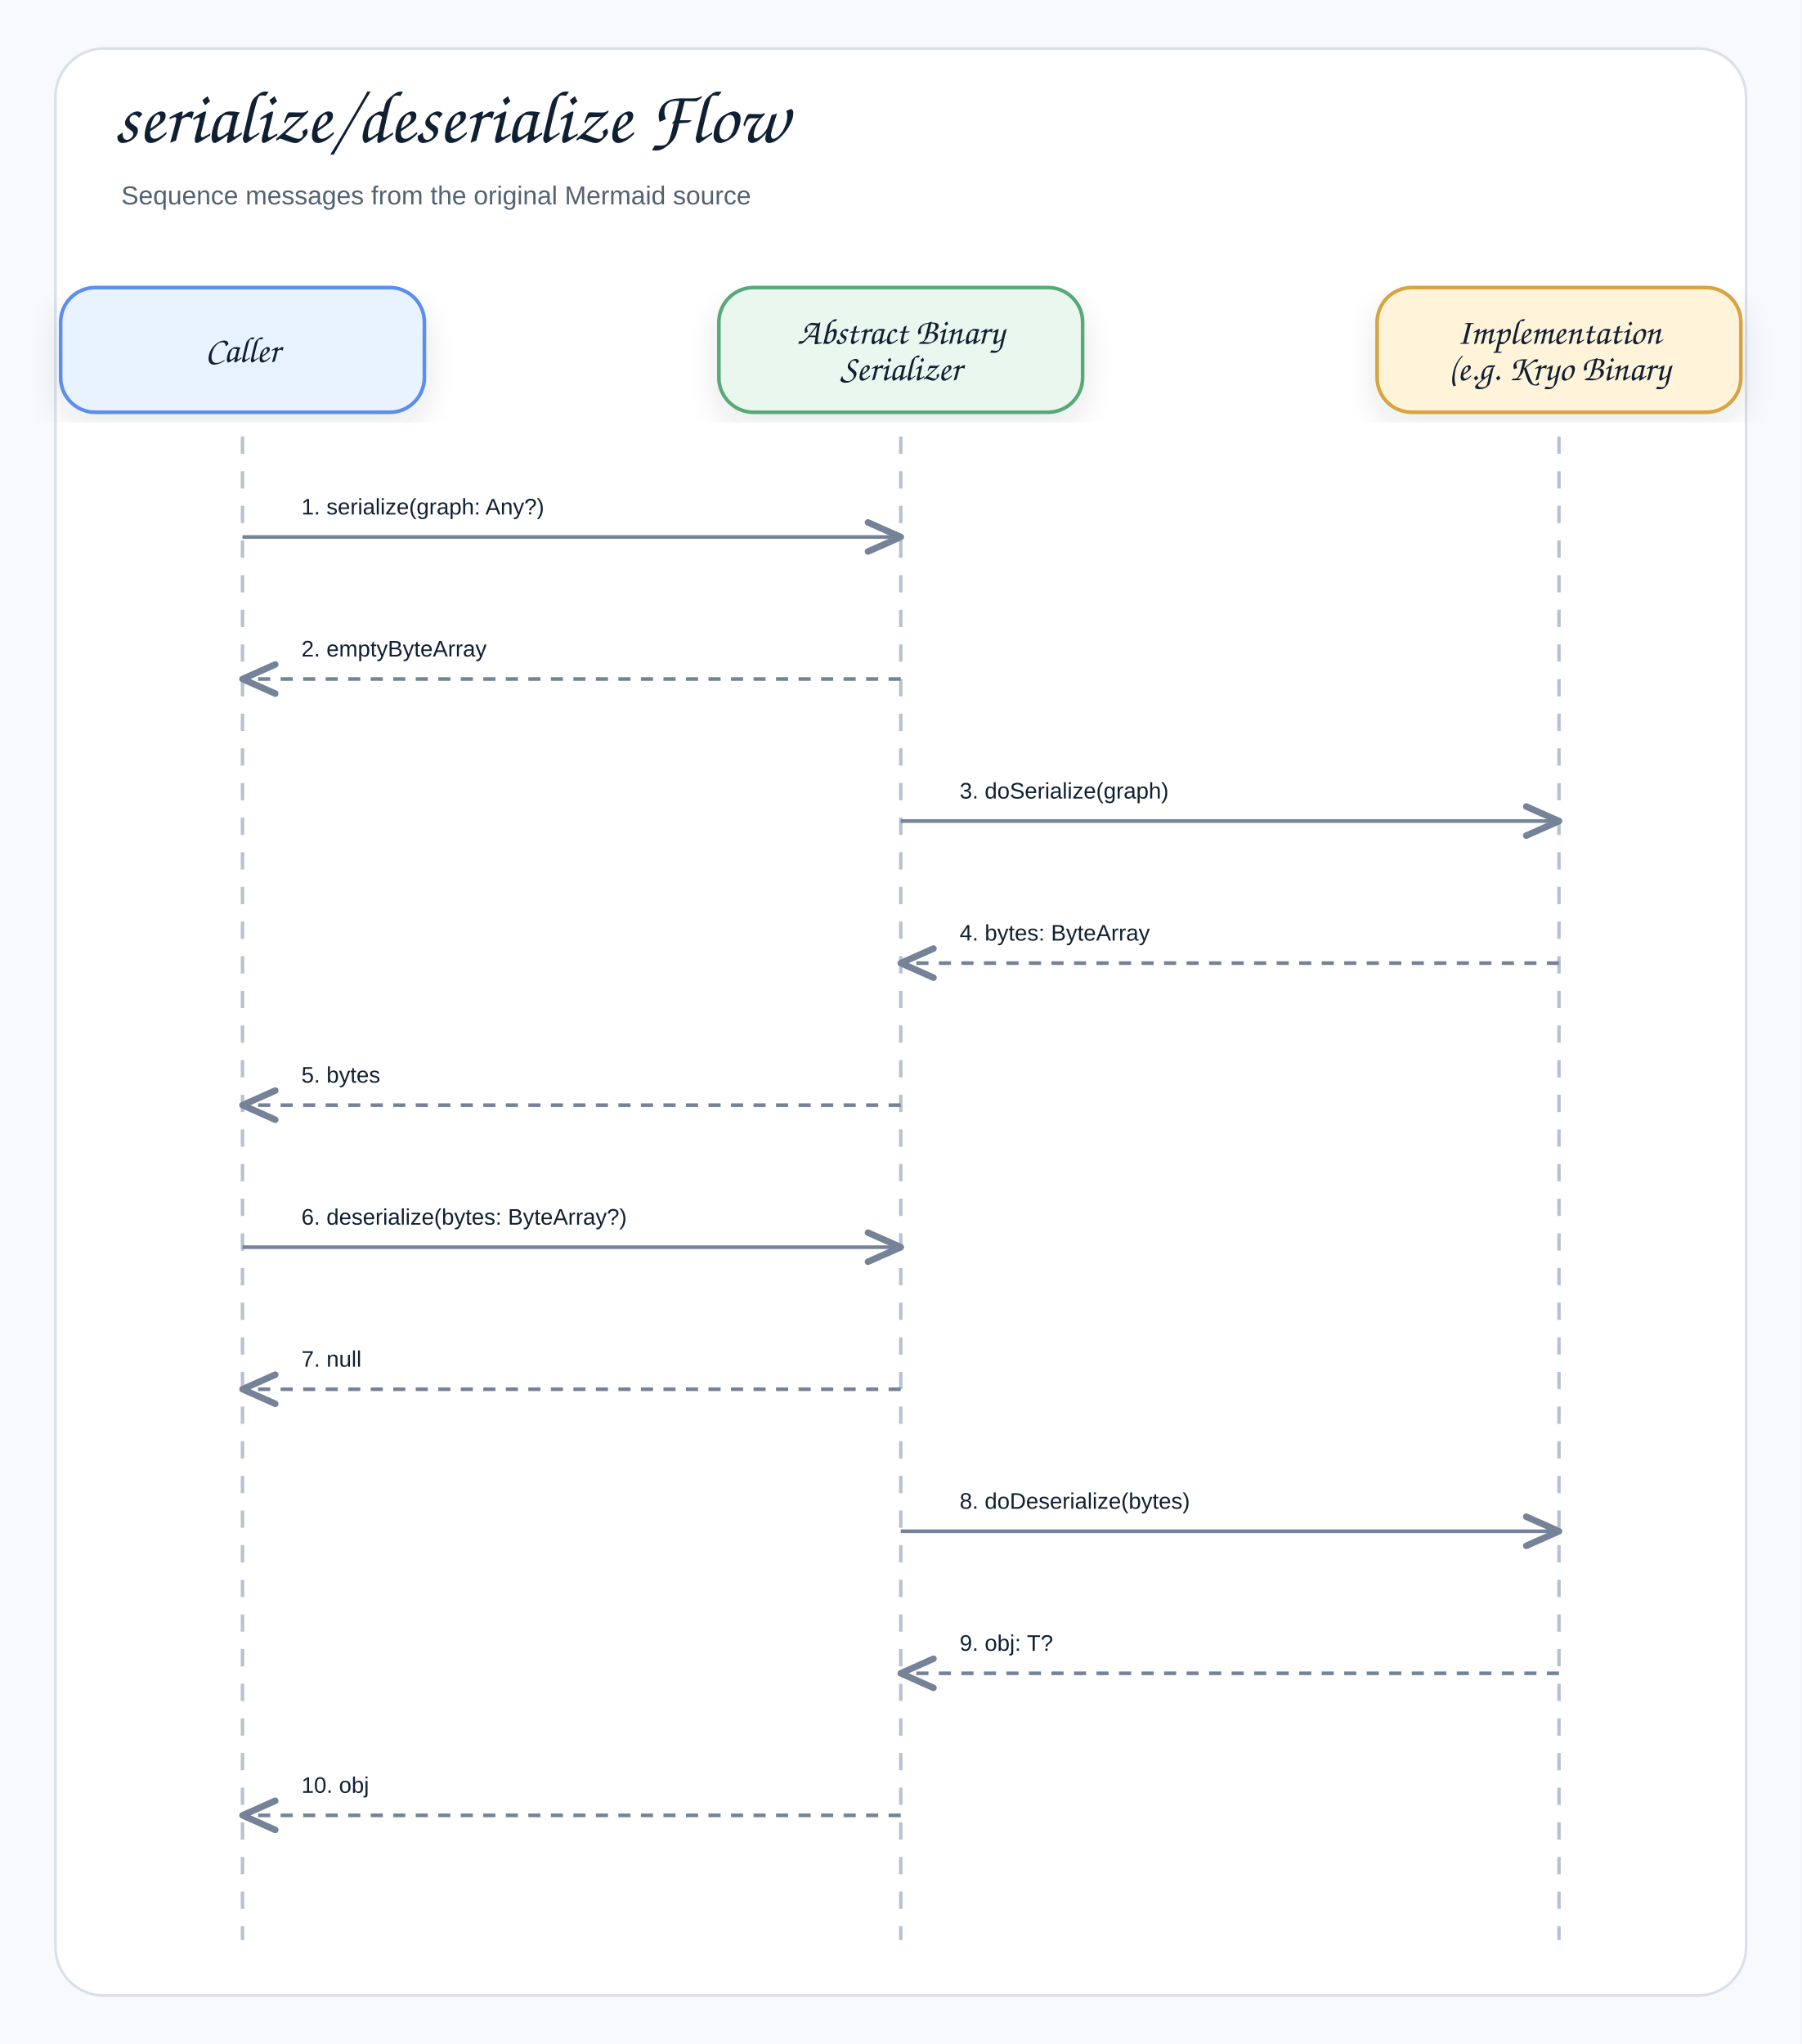
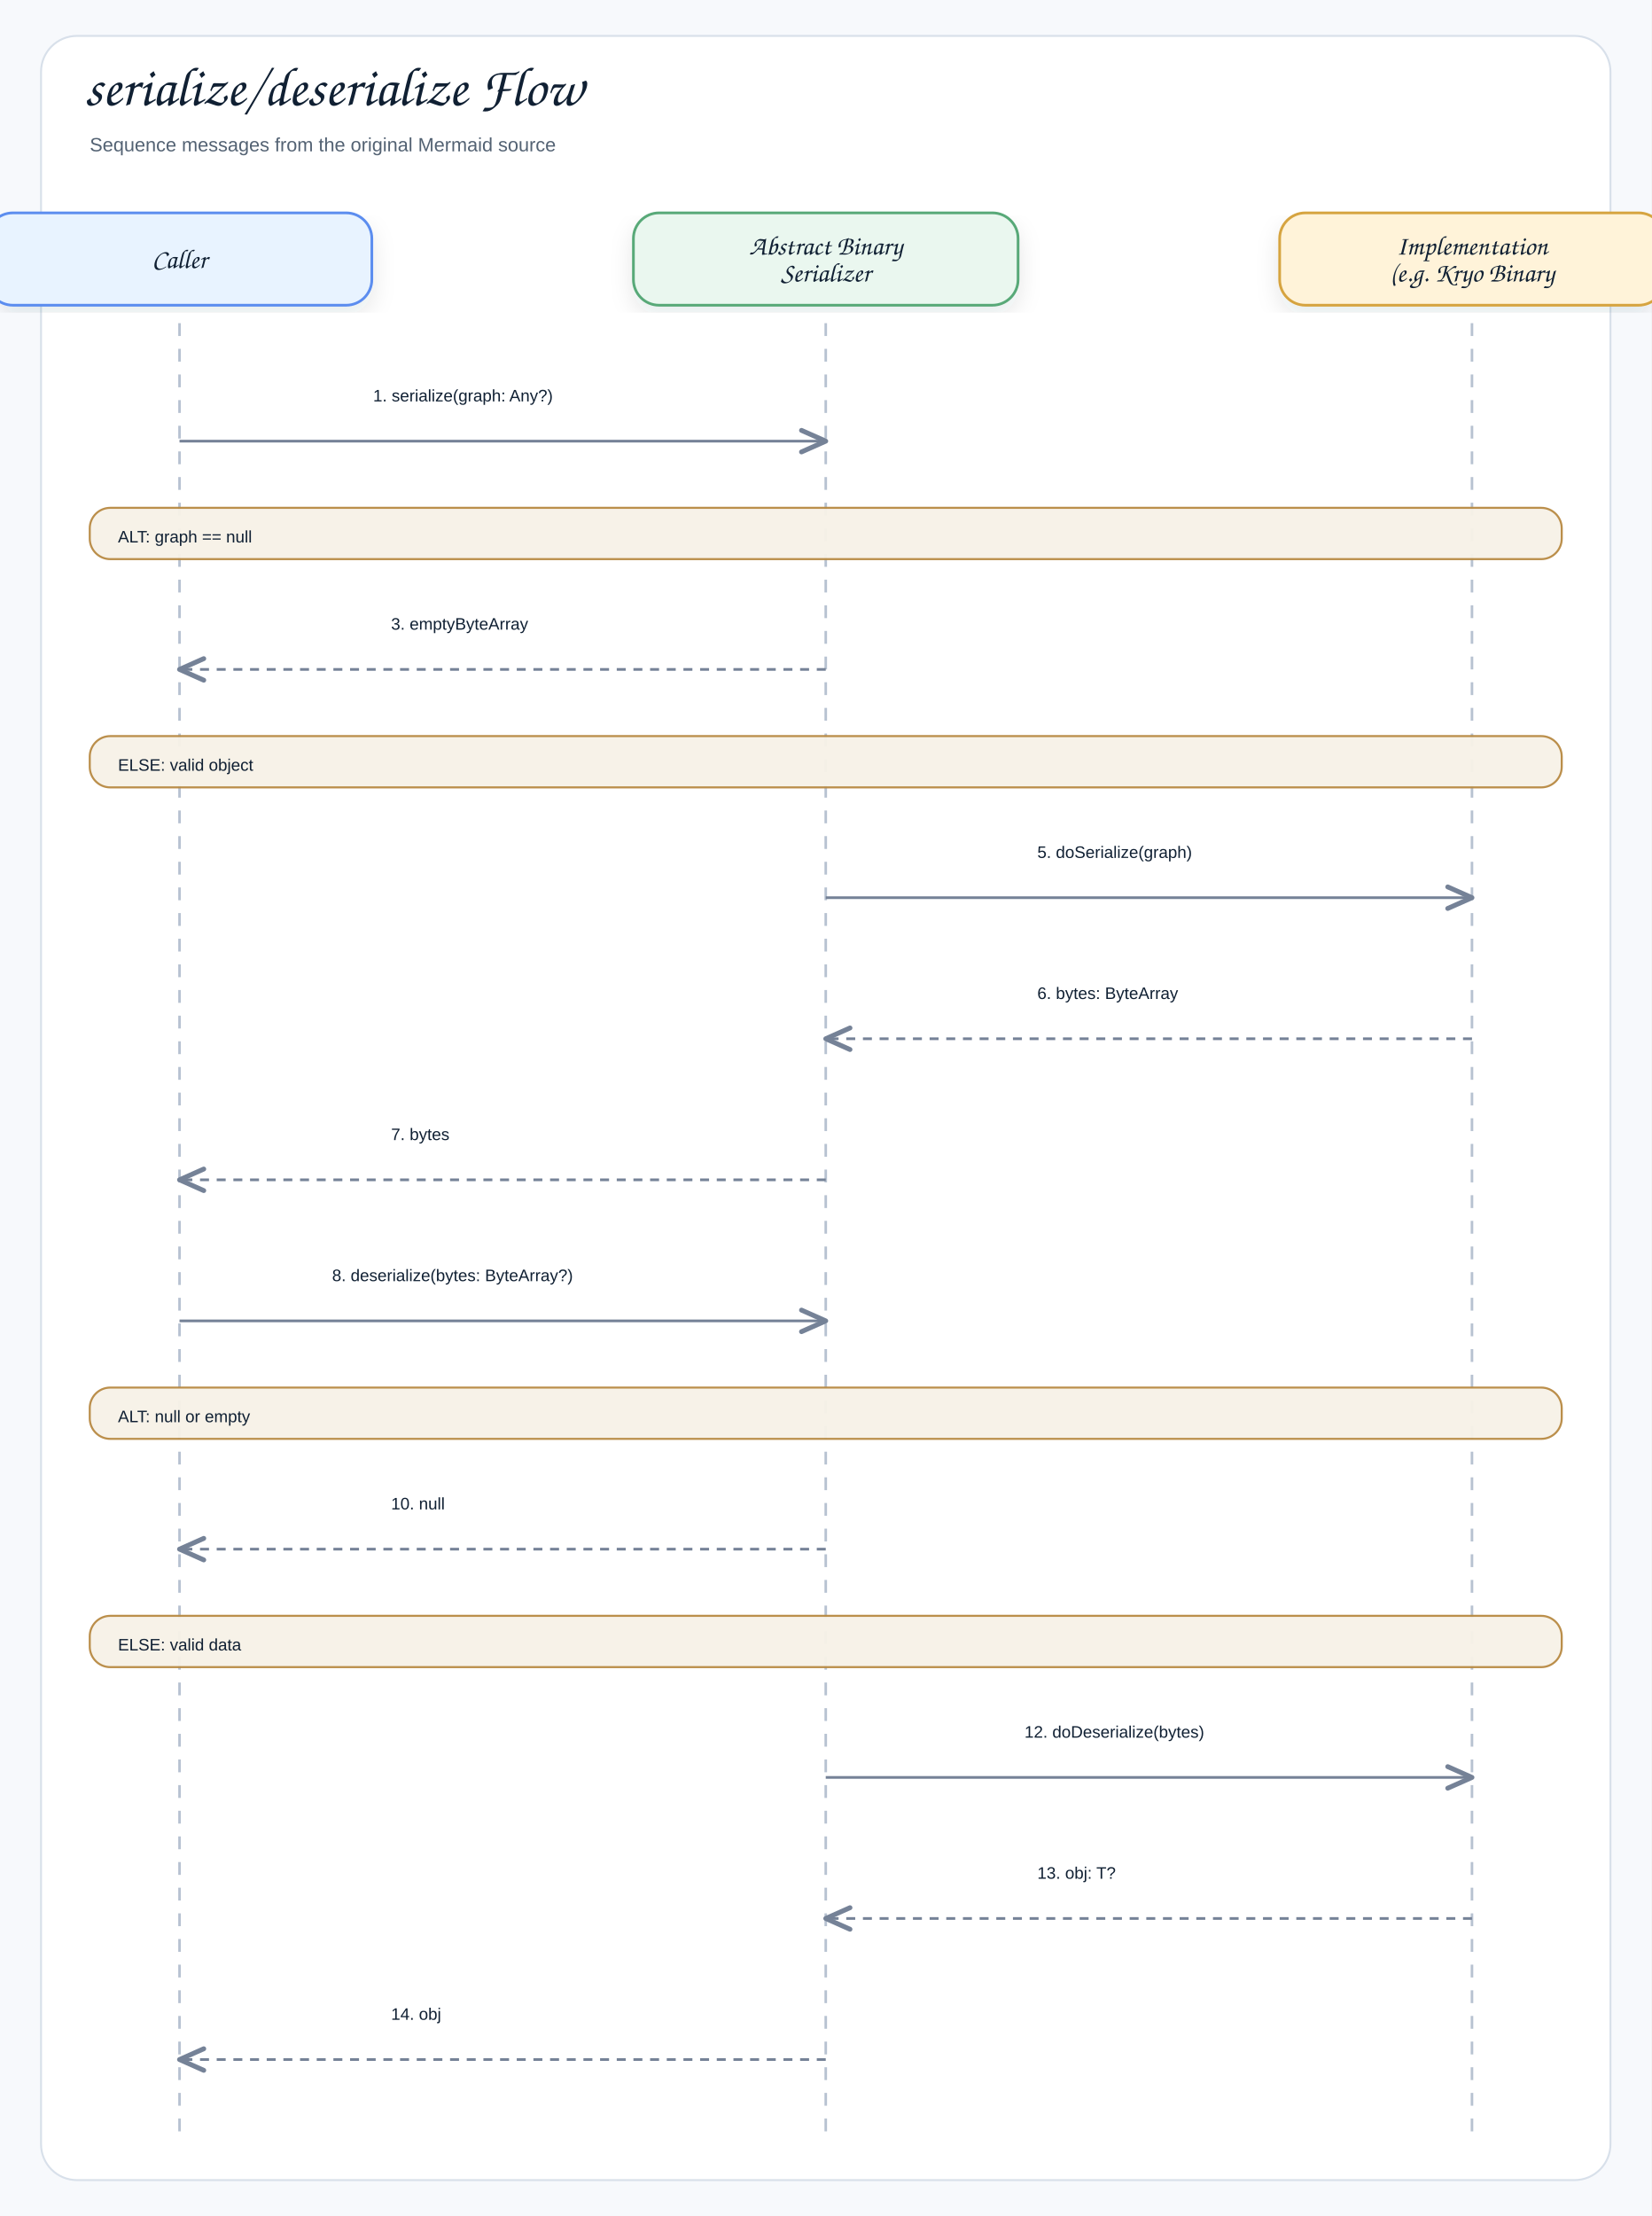
- <svg xmlns="http://www.w3.org/2000/svg" width="1040" height="1180" viewBox="0 0 1040 1180" role="img" aria-label="serialize/deserialize Flow">
+ <svg xmlns="http://www.w3.org/2000/svg" width="1288" height="1728" viewBox="0 0 1288 1728" role="img" aria-label="serialize/deserialize Flow">
  <defs>
    <filter id="shadow" x="-8%" y="-8%" width="116%" height="116%">
      <feDropShadow dx="0" dy="8" stdDeviation="9" flood-color="#1f2937" flood-opacity="0.10" />
    </filter>
    <marker id="openArrow" markerWidth="12" markerHeight="10" refX="10" refY="5" orient="auto" markerUnits="strokeWidth">
      <path d="M 1 1 L 10 5 L 1 9" fill="none" stroke="#758297" stroke-width="1.8" stroke-linecap="round" stroke-linejoin="round" />
    </marker>
    <marker id="inherit" markerWidth="14" markerHeight="12" refX="12" refY="6" orient="auto" markerUnits="strokeWidth">
      <path d="M 0 1 L 12 6 L 0 11 Z" fill="#ffffff" stroke="#758297" stroke-width="1.8" />
    </marker>
    <style>
    .canvas{fill:#f7f9fc}.frame{fill:#fff;stroke:#d8e0ea;stroke-width:1.5}
    .title{font-family:"Architects Daughter","Comic Sans MS","Comic Sans",cursive;font-size:43px;font-weight:400;fill:#102033}
    .subtitle{font-family:"Comic Sans MS","Comic Sans","Comic Neue",Arial,sans-serif;font-size:15px;font-weight:400;fill:#536273}
    .label{font-family:"Architects Daughter","Comic Sans MS","Comic Sans",cursive;font-size:25px;font-weight:400;fill:#102033}
    .smallLabel{font-family:"Architects Daughter","Comic Sans MS","Comic Sans",cursive;font-size:21px;font-weight:400;fill:#102033}
    .mono{font-family:"Comic Sans MS","Comic Sans","Comic Neue",Arial,sans-serif;font-size:12px;font-weight:400;fill:#102033}
    .small{font-family:"Comic Sans MS","Comic Sans","Comic Neue",Arial,sans-serif;font-size:12px;font-weight:400;fill:#536273}
    .strong{font-family:"Comic Sans MS","Comic Sans","Comic Neue",Arial,sans-serif;font-size:13px;font-weight:400;fill:#102033}
    .card{stroke-width:2.1;filter:url(#shadow)}.compartment{stroke-width:1.5;fill:none}
    .line{stroke:#758297;stroke-width:2.1;fill:none;marker-end:url(#openArrow)}
    .plainLine{stroke:#758297;stroke-width:2.1;fill:none}
    .dashed{stroke:#758297;stroke-width:2.1;stroke-dasharray:7 6;fill:none;marker-end:url(#openArrow)}
    .inheritLine{stroke:#758297;stroke-width:2.2;fill:none;marker-end:url(#inherit)}
    .implLine{stroke:#758297;stroke-width:2.2;stroke-dasharray:8 7;fill:none;marker-end:url(#inherit)}
  </style>
  </defs>
-   <rect class="canvas" width="1040" height="1180" />
-   <rect class="frame" x="32" y="28" width="976" height="1124" rx="28" />
+   <rect class="canvas" width="1288" height="1728" />
+   <rect class="frame" x="32" y="28" width="1224" height="1672" rx="28" />
  <text class="title" x="66" y="82">serialize/deserialize Flow</text>
  <text class="subtitle" x="70" y="118">Sequence messages from the original Mermaid source</text>
-   <rect class="card" x="35" y="166" width="210" height="72" rx="20" fill="#E8F3FF" stroke="#5B8DEF" />
+   <rect class="card" x="-10" y="166" width="300" height="72" rx="20" fill="#E8F3FF" stroke="#5B8DEF" />
  <text class="smallLabel" x="140" y="209" text-anchor="middle">Caller</text>
-   <line x1="140" y1="252" x2="140" y2="1120" stroke="#b7c2d1" stroke-width="2" stroke-dasharray="10 10" />
-   <rect class="card" x="415" y="166" width="210" height="72" rx="20" fill="#EAF7EF" stroke="#58A978" />
-   <text class="smallLabel" x="520" y="198.5" text-anchor="middle">Abstract Binary</text>
-   <text class="smallLabel" x="520" y="219.5" text-anchor="middle">Serializer</text>
-   <line x1="520" y1="252" x2="520" y2="1120" stroke="#b7c2d1" stroke-width="2" stroke-dasharray="10 10" />
-   <rect class="card" x="795" y="166" width="210" height="72" rx="20" fill="#FFF3D9" stroke="#D6A441" />
-   <text class="smallLabel" x="900" y="198.5" text-anchor="middle">Implementation</text>
-   <text class="smallLabel" x="900" y="219.5" text-anchor="middle">(e.g. Kryo Binary</text>
-   <line x1="900" y1="252" x2="900" y2="1120" stroke="#b7c2d1" stroke-width="2" stroke-dasharray="10 10" />
-   <rect x="158" y="270" width="344" height="39" rx="12" fill="#ffffff" opacity="0.97" />
-   <text class="strong" x="174" y="297" text-anchor="start">1. serialize(graph: Any?)</text>
-   <path class="line" d="M140 310 L520 310" />
-   <rect x="158" y="352" width="344" height="39" rx="12" fill="#ffffff" opacity="0.97" />
-   <text class="strong" x="174" y="379" text-anchor="start">2. emptyByteArray</text>
-   <path class="dashed" d="M520 392 L140 392" />
-   <rect x="538" y="434" width="344" height="39" rx="12" fill="#ffffff" opacity="0.97" />
-   <text class="strong" x="554" y="461" text-anchor="start">3. doSerialize(graph)</text>
-   <path class="line" d="M520 474 L900 474" />
-   <rect x="538" y="516" width="344" height="39" rx="12" fill="#ffffff" opacity="0.97" />
-   <text class="strong" x="554" y="543" text-anchor="start">4. bytes: ByteArray</text>
-   <path class="dashed" d="M900 556 L520 556" />
-   <rect x="158" y="598" width="344" height="39" rx="12" fill="#ffffff" opacity="0.97" />
-   <text class="strong" x="174" y="625" text-anchor="start">5. bytes</text>
-   <path class="dashed" d="M520 638 L140 638" />
-   <rect x="158" y="680" width="344" height="39" rx="12" fill="#ffffff" opacity="0.97" />
-   <text class="strong" x="174" y="707" text-anchor="start">6. deserialize(bytes: ByteArray?)</text>
-   <path class="line" d="M140 720 L520 720" />
-   <rect x="158" y="762" width="344" height="39" rx="12" fill="#ffffff" opacity="0.97" />
-   <text class="strong" x="174" y="789" text-anchor="start">7. null</text>
-   <path class="dashed" d="M520 802 L140 802" />
-   <rect x="538" y="844" width="344" height="39" rx="12" fill="#ffffff" opacity="0.97" />
-   <text class="strong" x="554" y="871" text-anchor="start">8. doDeserialize(bytes)</text>
-   <path class="line" d="M520 884 L900 884" />
-   <rect x="538" y="926" width="344" height="39" rx="12" fill="#ffffff" opacity="0.97" />
-   <text class="strong" x="554" y="953" text-anchor="start">9. obj: T?</text>
-   <path class="dashed" d="M900 966 L520 966" />
-   <rect x="158" y="1008" width="344" height="39" rx="12" fill="#ffffff" opacity="0.97" />
-   <text class="strong" x="174" y="1035" text-anchor="start">10. obj</text>
-   <path class="dashed" d="M520 1048 L140 1048" />
+   <line class="lifeline" x1="140" y1="252" x2="140" y2="1668" stroke="#b7c2d1" stroke-width="2" stroke-dasharray="10 10" />
+   <rect class="card" x="494" y="166" width="300" height="72" rx="20" fill="#EAF7EF" stroke="#58A978" />
+   <text class="smallLabel" x="644" y="198.5" text-anchor="middle">Abstract Binary</text>
+   <text class="smallLabel" x="644" y="219.5" text-anchor="middle">Serializer</text>
+   <line class="lifeline" x1="644" y1="252" x2="644" y2="1668" stroke="#b7c2d1" stroke-width="2" stroke-dasharray="10 10" />
+   <rect class="card" x="998" y="166" width="300" height="72" rx="20" fill="#FFF3D9" stroke="#D6A441" />
+   <text class="smallLabel" x="1148" y="198.5" text-anchor="middle">Implementation</text>
+   <text class="smallLabel" x="1148" y="219.5" text-anchor="middle">(e.g. Kryo Binary</text>
+   <line class="lifeline" x1="1148" y1="252" x2="1148" y2="1668" stroke="#b7c2d1" stroke-width="2" stroke-dasharray="10 10" />
+   <rect x="273" y="286" width="238" height="40" rx="12" fill="#ffffff" opacity="0.97" />
+   <text class="strong" x="291" y="313" text-anchor="start">1. serialize(graph: Any?)</text>
+   <path class="line" d="M140 344 L644 344" />
+   <rect x="70" y="396" width="1148" height="40" rx="16" fill="#F7F1E7" stroke="#B88A44" stroke-width="1.6" opacity="0.96" />
+   <text class="strong" x="92" y="423" text-anchor="start">ALT: graph == null</text>
+   <rect x="287" y="464" width="210" height="40" rx="12" fill="#ffffff" opacity="0.97" />
+   <text class="strong" x="305" y="491" text-anchor="start">3. emptyByteArray</text>
+   <path class="dashed" d="M644 522 L140 522" />
+   <rect x="70" y="574" width="1148" height="40" rx="16" fill="#F7F1E7" stroke="#B88A44" stroke-width="1.6" opacity="0.96" />
+   <text class="strong" x="92" y="601" text-anchor="start">ELSE: valid object</text>
+   <rect x="791" y="642" width="210" height="40" rx="12" fill="#ffffff" opacity="0.97" />
+   <text class="strong" x="809" y="669" text-anchor="start">5. doSerialize(graph)</text>
+   <path class="line" d="M644 700 L1148 700" />
+   <rect x="791" y="752" width="210" height="40" rx="12" fill="#ffffff" opacity="0.97" />
+   <text class="strong" x="809" y="779" text-anchor="start">6. bytes: ByteArray</text>
+   <path class="dashed" d="M1148 810 L644 810" />
+   <rect x="287" y="862" width="210" height="40" rx="12" fill="#ffffff" opacity="0.97" />
+   <text class="strong" x="305" y="889" text-anchor="start">7. bytes</text>
+   <path class="dashed" d="M644 920 L140 920" />
+   <rect x="241" y="972" width="302" height="40" rx="12" fill="#ffffff" opacity="0.97" />
+   <text class="strong" x="259" y="999" text-anchor="start">8. deserialize(bytes: ByteArray?)</text>
+   <path class="line" d="M140 1030 L644 1030" />
+   <rect x="70" y="1082" width="1148" height="40" rx="16" fill="#F7F1E7" stroke="#B88A44" stroke-width="1.6" opacity="0.96" />
+   <text class="strong" x="92" y="1109" text-anchor="start">ALT: null or empty</text>
+   <rect x="287" y="1150" width="210" height="40" rx="12" fill="#ffffff" opacity="0.97" />
+   <text class="strong" x="305" y="1177" text-anchor="start">10. null</text>
+   <path class="dashed" d="M644 1208 L140 1208" />
+   <rect x="70" y="1260" width="1148" height="40" rx="16" fill="#F7F1E7" stroke="#B88A44" stroke-width="1.6" opacity="0.96" />
+   <text class="strong" x="92" y="1287" text-anchor="start">ELSE: valid data</text>
+   <rect x="781" y="1328" width="230" height="40" rx="12" fill="#ffffff" opacity="0.97" />
+   <text class="strong" x="799" y="1355" text-anchor="start">12. doDeserialize(bytes)</text>
+   <path class="line" d="M644 1386 L1148 1386" />
+   <rect x="791" y="1438" width="210" height="40" rx="12" fill="#ffffff" opacity="0.97" />
+   <text class="strong" x="809" y="1465" text-anchor="start">13. obj: T?</text>
+   <path class="dashed" d="M1148 1496 L644 1496" />
+   <rect x="287" y="1548" width="210" height="40" rx="12" fill="#ffffff" opacity="0.97" />
+   <text class="strong" x="305" y="1575" text-anchor="start">14. obj</text>
+   <path class="dashed" d="M644 1606 L140 1606" />
</svg>
